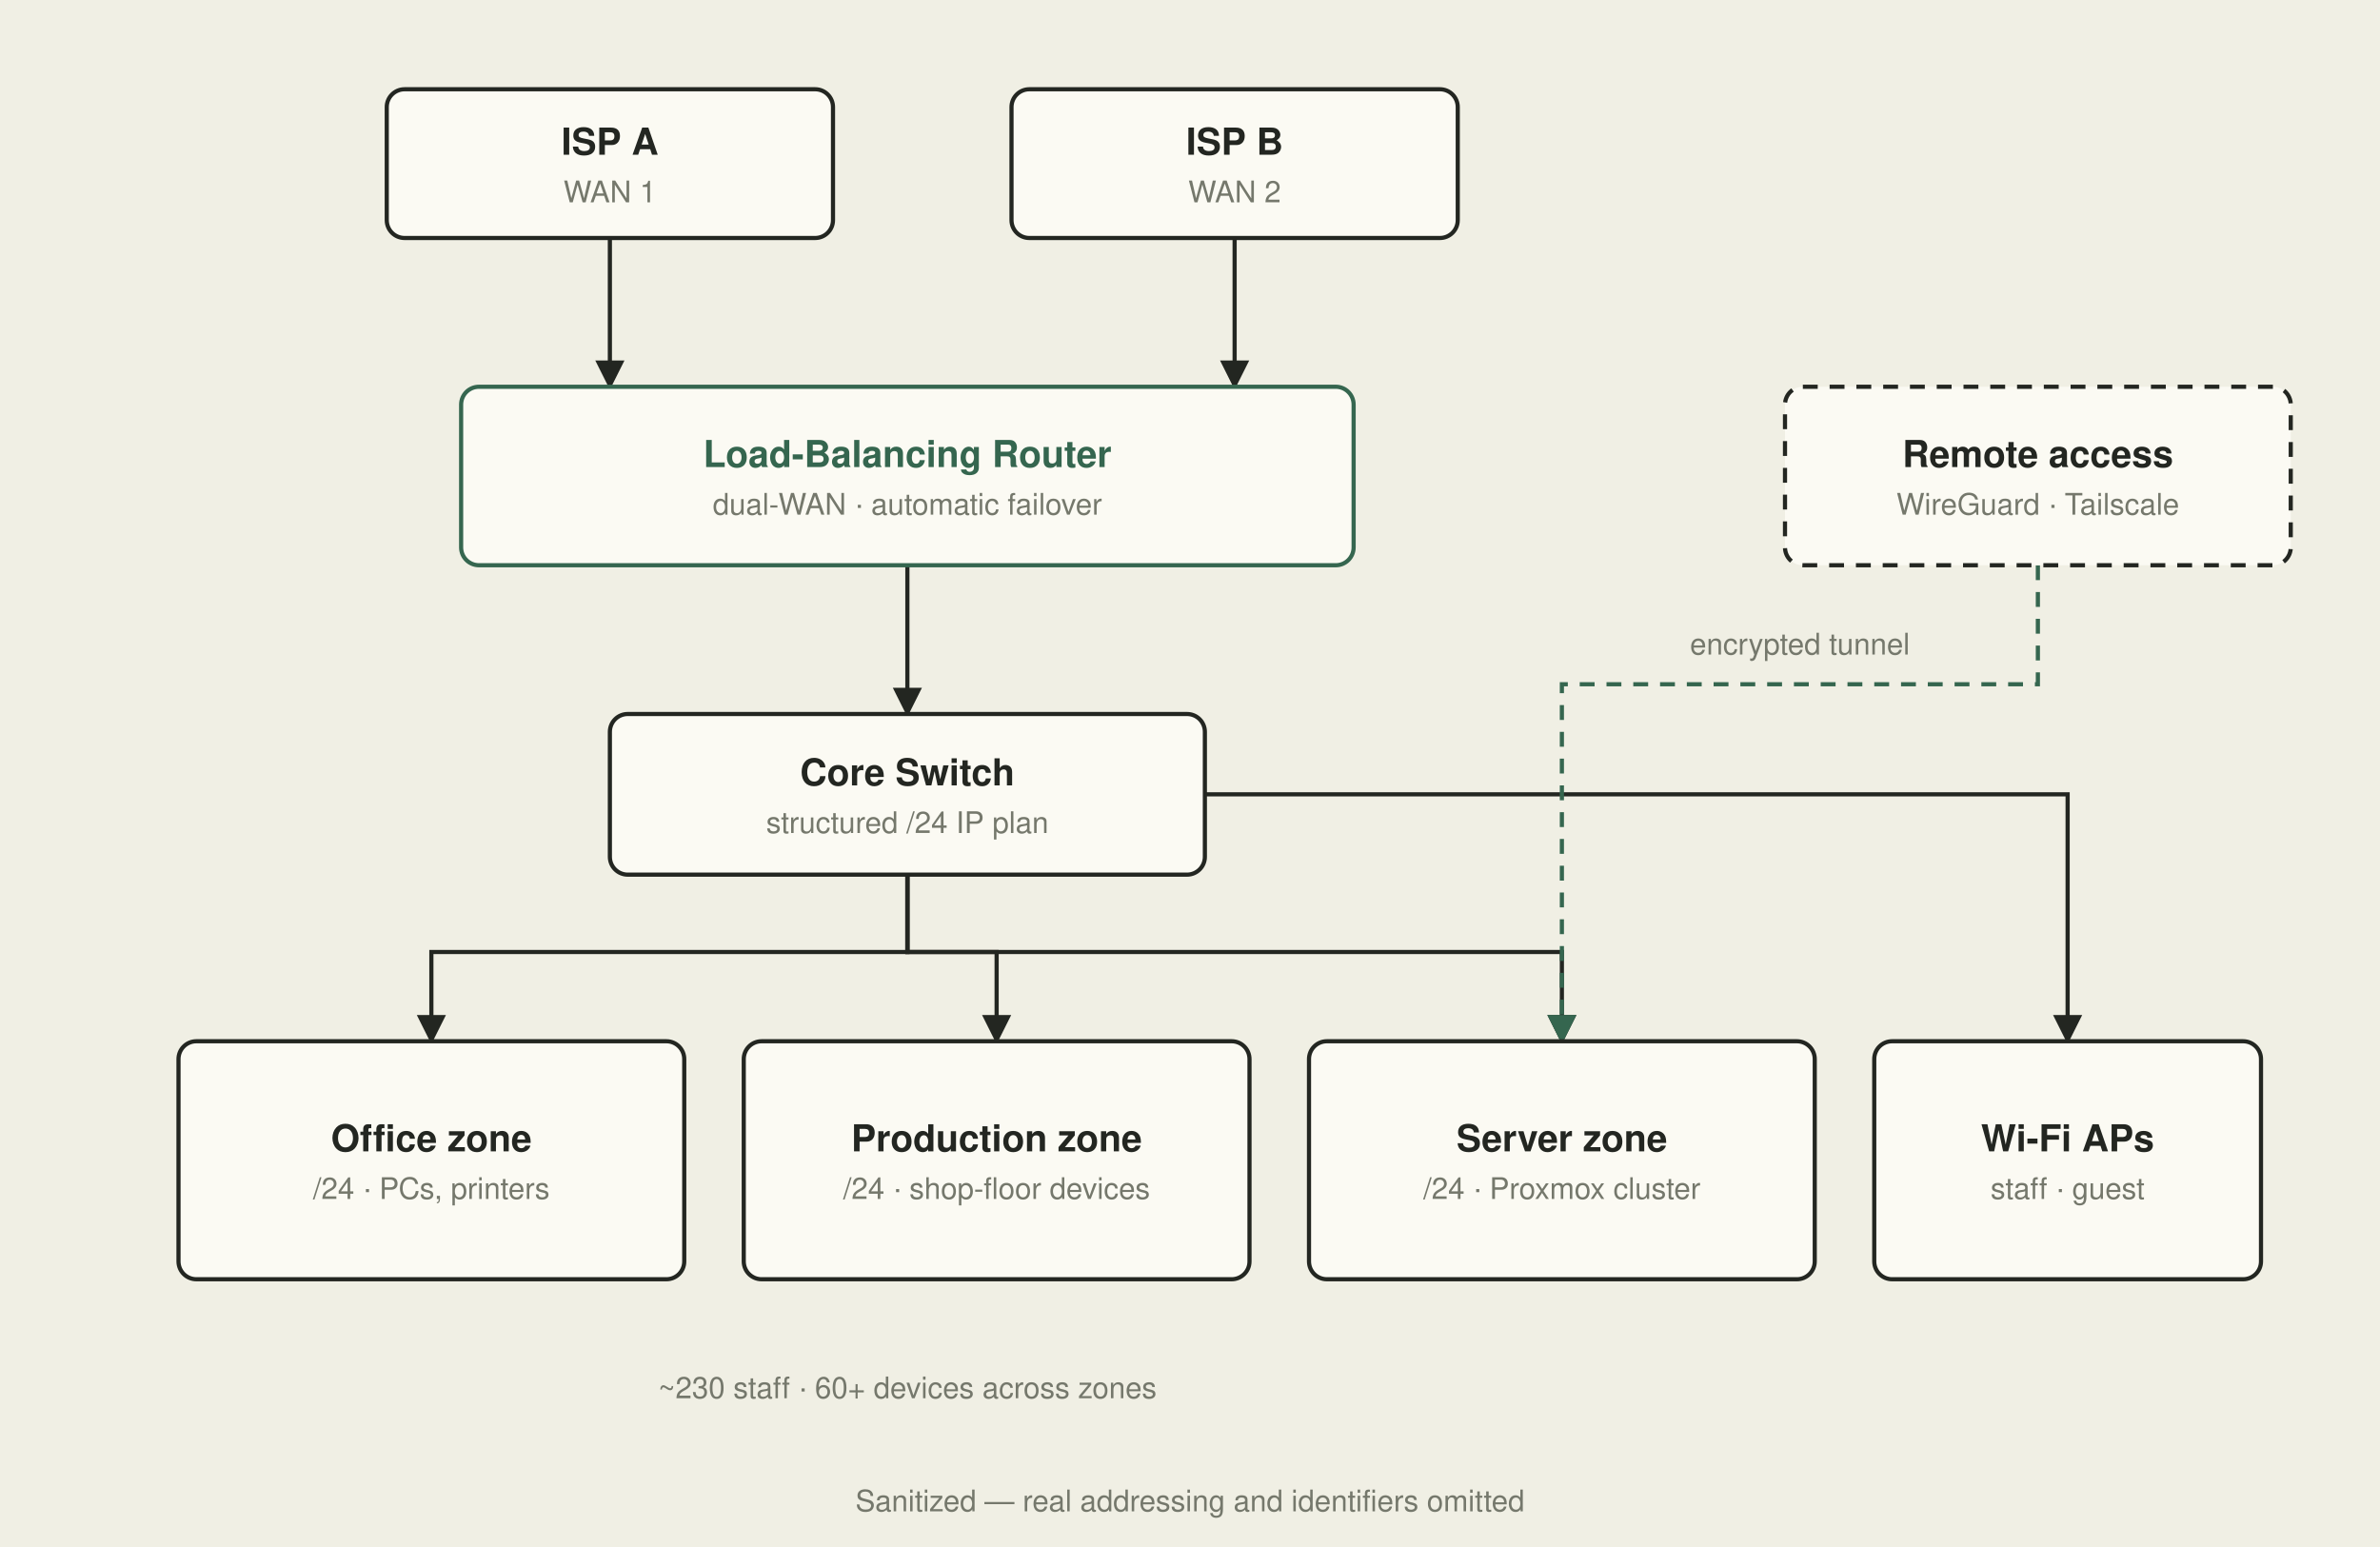
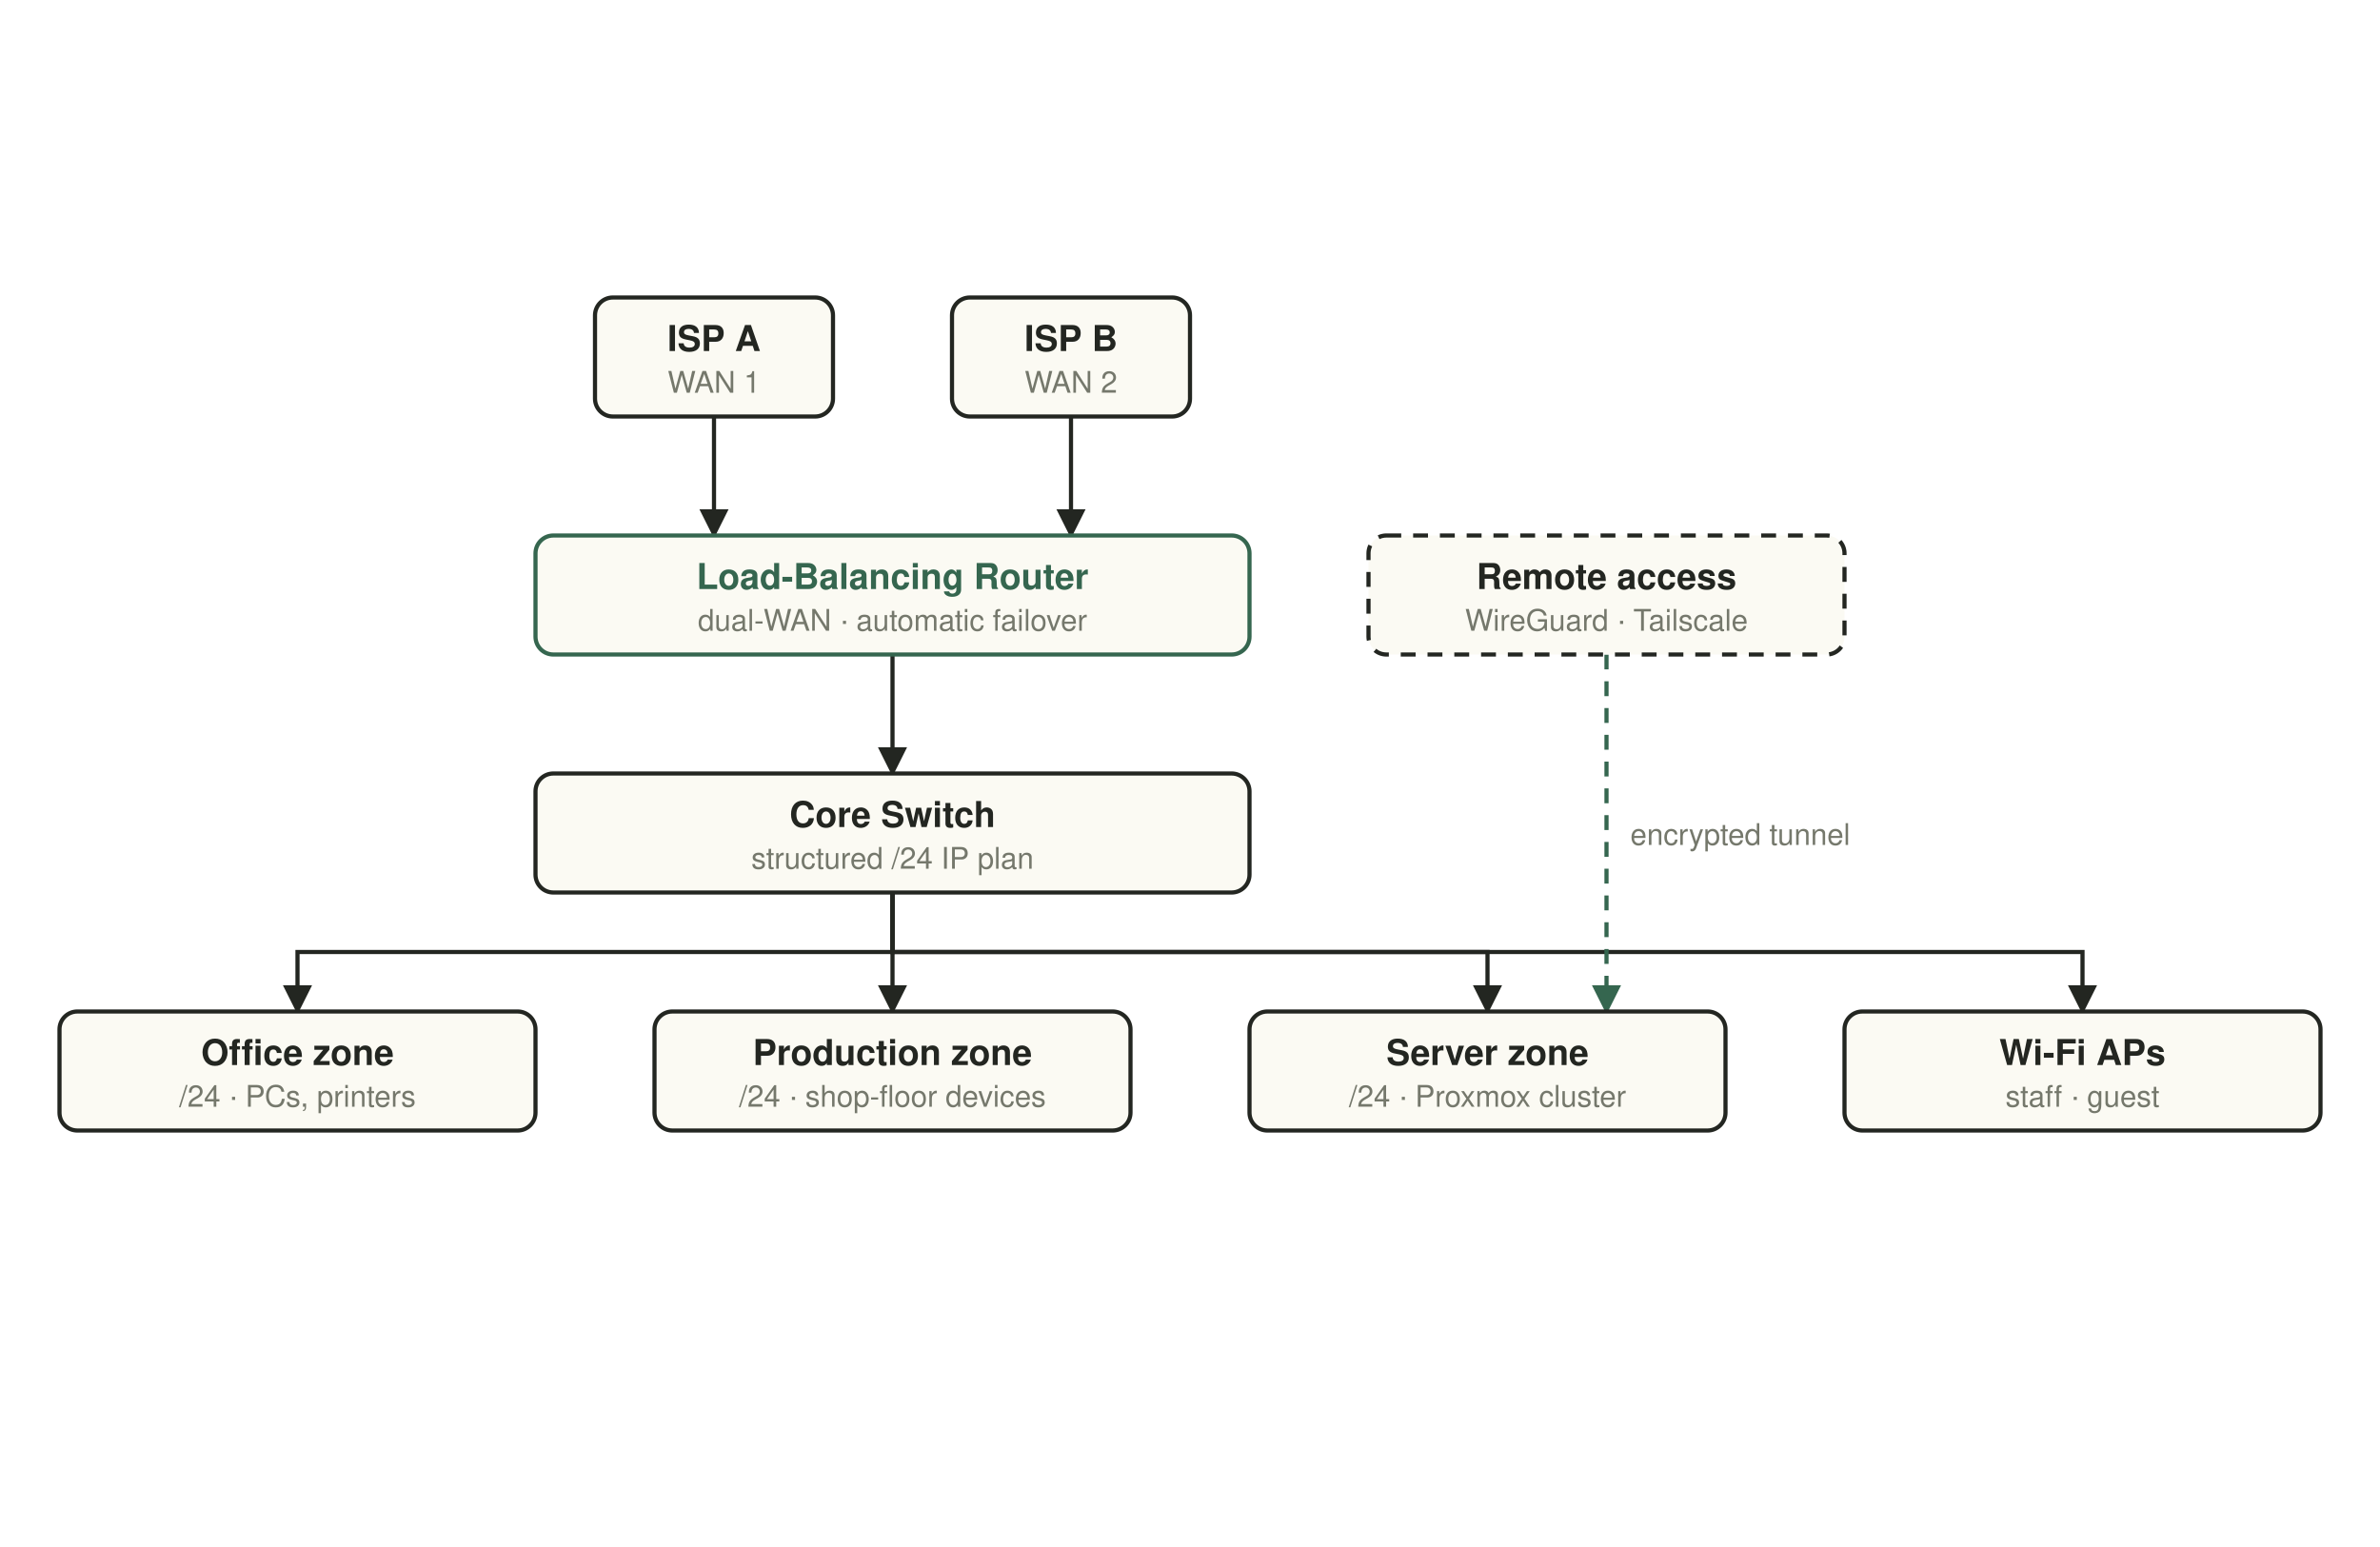
<svg xmlns="http://www.w3.org/2000/svg" viewBox="0 0 800 520" font-family="Segoe UI, Helvetica, Arial, sans-serif">
  <defs>
    <marker id="arr" viewBox="0 0 10 10" refX="9" refY="5" markerWidth="7" markerHeight="7" orient="auto-start-reverse">
      <path d="M0,0 L10,5 L0,10 z" fill="#232621" />
    </marker>
    <marker id="arrA" viewBox="0 0 10 10" refX="9" refY="5" markerWidth="7" markerHeight="7" orient="auto-start-reverse">
      <path d="M0,0 L10,5 L0,10 z" fill="#35664F" />
    </marker>
  </defs>
-   <rect width="800" height="520" fill="#F0EFE4" />
-   <path d="M205,80 L205,130" fill="none" stroke="#232621" stroke-width="1.4" marker-end="url(#arr)" />
-   <path d="M415,80 L415,130" fill="none" stroke="#232621" stroke-width="1.4" marker-end="url(#arr)" />
-   <path d="M305,190 L305,240" fill="none" stroke="#232621" stroke-width="1.4" marker-end="url(#arr)" />
-   <path d="M305,294 L305,320 L145,320 L145,350" fill="none" stroke="#232621" stroke-width="1.4" marker-end="url(#arr)" />
-   <path d="M305,294 L305,320 L335,320 L335,350" fill="none" stroke="#232621" stroke-width="1.4" marker-end="url(#arr)" />
-   <path d="M305,294 L305,320 L525,320 L525,350" fill="none" stroke="#232621" stroke-width="1.4" marker-end="url(#arr)" />
-   <path d="M405,267 L695,267 L695,350" fill="none" stroke="#232621" stroke-width="1.4" marker-end="url(#arr)" />
-   <path d="M685,190 L685,230 L525,230 L525,350" fill="none" stroke="#35664F" stroke-width="1.4" stroke-dasharray="5 4" marker-end="url(#arrA)" />
-   <text x="605" y="220" font-size="10" fill="#75786C" text-anchor="middle" paint-order="stroke" stroke="#F0EFE4" stroke-width="4" font-family="Segoe UI, Helvetica, Arial, sans-serif">encrypted tunnel</text>
-   <rect x="130" y="30" width="150" height="50" rx="6" fill="#FBFAF3" stroke="#232621" stroke-width="1.4" />
-   <text x="205" y="52" font-size="12.5" fill="#232621" font-weight="700" text-anchor="middle" font-family="Segoe UI, Helvetica, Arial, sans-serif">ISP A</text>
-   <text x="205" y="68" font-size="10" fill="#75786C" font-weight="400" text-anchor="middle" font-family="Segoe UI, Helvetica, Arial, sans-serif">WAN 1</text>
-   <rect x="340" y="30" width="150" height="50" rx="6" fill="#FBFAF3" stroke="#232621" stroke-width="1.4" />
-   <text x="415" y="52" font-size="12.5" fill="#232621" font-weight="700" text-anchor="middle" font-family="Segoe UI, Helvetica, Arial, sans-serif">ISP B</text>
-   <text x="415" y="68" font-size="10" fill="#75786C" font-weight="400" text-anchor="middle" font-family="Segoe UI, Helvetica, Arial, sans-serif">WAN 2</text>
-   <rect x="155" y="130" width="300" height="60" rx="6" fill="#FBFAF3" stroke="#35664F" stroke-width="1.4" />
-   <text x="305" y="157" font-size="12.5" fill="#35664F" font-weight="700" text-anchor="middle" font-family="Segoe UI, Helvetica, Arial, sans-serif">Load-Balancing Router</text>
-   <text x="305" y="173" font-size="10" fill="#75786C" font-weight="400" text-anchor="middle" font-family="Segoe UI, Helvetica, Arial, sans-serif">dual-WAN · automatic failover</text>
-   <rect x="205" y="240" width="200" height="54" rx="6" fill="#FBFAF3" stroke="#232621" stroke-width="1.4" />
-   <text x="305" y="264" font-size="12.5" fill="#232621" font-weight="700" text-anchor="middle" font-family="Segoe UI, Helvetica, Arial, sans-serif">Core Switch</text>
-   <text x="305" y="280" font-size="10" fill="#75786C" font-weight="400" text-anchor="middle" font-family="Segoe UI, Helvetica, Arial, sans-serif">structured /24 IP plan</text>
-   <rect x="60" y="350" width="170" height="80" rx="6" fill="#FBFAF3" stroke="#232621" stroke-width="1.4" />
-   <text x="145" y="387" font-size="12.5" fill="#232621" font-weight="700" text-anchor="middle" font-family="Segoe UI, Helvetica, Arial, sans-serif">Office zone</text>
-   <text x="145" y="403" font-size="10" fill="#75786C" font-weight="400" text-anchor="middle" font-family="Segoe UI, Helvetica, Arial, sans-serif">/24 · PCs, printers</text>
-   <rect x="250" y="350" width="170" height="80" rx="6" fill="#FBFAF3" stroke="#232621" stroke-width="1.4" />
-   <text x="335" y="387" font-size="12.5" fill="#232621" font-weight="700" text-anchor="middle" font-family="Segoe UI, Helvetica, Arial, sans-serif">Production zone</text>
-   <text x="335" y="403" font-size="10" fill="#75786C" font-weight="400" text-anchor="middle" font-family="Segoe UI, Helvetica, Arial, sans-serif">/24 · shop-floor devices</text>
-   <rect x="440" y="350" width="170" height="80" rx="6" fill="#FBFAF3" stroke="#232621" stroke-width="1.4" />
-   <text x="525" y="387" font-size="12.5" fill="#232621" font-weight="700" text-anchor="middle" font-family="Segoe UI, Helvetica, Arial, sans-serif">Server zone</text>
-   <text x="525" y="403" font-size="10" fill="#75786C" font-weight="400" text-anchor="middle" font-family="Segoe UI, Helvetica, Arial, sans-serif">/24 · Proxmox cluster</text>
-   <rect x="630" y="350" width="130" height="80" rx="6" fill="#FBFAF3" stroke="#232621" stroke-width="1.4" />
-   <text x="695" y="387" font-size="12.5" fill="#232621" font-weight="700" text-anchor="middle" font-family="Segoe UI, Helvetica, Arial, sans-serif">Wi-Fi APs</text>
-   <text x="695" y="403" font-size="10" fill="#75786C" font-weight="400" text-anchor="middle" font-family="Segoe UI, Helvetica, Arial, sans-serif">staff · guest</text>
-   <rect x="600" y="130" width="170" height="60" rx="6" fill="#FBFAF3" stroke="#232621" stroke-width="1.4" stroke-dasharray="5 4" />
-   <text x="685" y="157" font-size="12.5" fill="#232621" font-weight="700" text-anchor="middle" font-family="Segoe UI, Helvetica, Arial, sans-serif">Remote access</text>
-   <text x="685" y="173" font-size="10" fill="#75786C" font-weight="400" text-anchor="middle" font-family="Segoe UI, Helvetica, Arial, sans-serif">WireGuard · Tailscale</text>
-   <text x="305" y="470" font-size="10" fill="#75786C" font-weight="400" text-anchor="middle" font-family="Segoe UI, Helvetica, Arial, sans-serif">~230 staff · 60+ devices across zones</text>
-   <text x="400" y="508" font-size="10" fill="#75786C" font-weight="400" text-anchor="middle" font-family="Segoe UI, Helvetica, Arial, sans-serif">Sanitized — real addressing and identifiers omitted</text>
+   <path d="M240,140 L240,180" fill="none" stroke="#232621" stroke-width="1.4" marker-end="url(#arr)" />
+   <path d="M360,140 L360,180" fill="none" stroke="#232621" stroke-width="1.4" marker-end="url(#arr)" />
+   <path d="M300,220 L300,260" fill="none" stroke="#232621" stroke-width="1.4" marker-end="url(#arr)" />
+   <path d="M300,300 L300,340" fill="none" stroke="#232621" stroke-width="1.4" marker-end="url(#arr)" />
+   <path d="M300,300 L300,320 L100,320 L100,340" fill="none" stroke="#232621" stroke-width="1.4" marker-end="url(#arr)" />
+   <path d="M300,300 L300,320 L500,320 L500,340" fill="none" stroke="#232621" stroke-width="1.4" marker-end="url(#arr)" />
+   <path d="M300,300 L300,320 L700,320 L700,340" fill="none" stroke="#232621" stroke-width="1.4" marker-end="url(#arr)" />
+   <path d="M540,220 L540,340" fill="none" stroke="#35664F" stroke-width="1.4" stroke-dasharray="5 4" marker-end="url(#arrA)" />
+   <text x="548" y="284" font-size="10" fill="#75786C" text-anchor="start">encrypted tunnel</text>
+   <rect x="200" y="100" width="80" height="40" rx="6" fill="#FBFAF3" stroke="#232621" stroke-width="1.4" />
+   <text x="240" y="118" font-size="12" fill="#232621" font-weight="700" text-anchor="middle">ISP A</text>
+   <text x="240" y="132" font-size="10" fill="#75786C" text-anchor="middle">WAN 1</text>
+   <rect x="320" y="100" width="80" height="40" rx="6" fill="#FBFAF3" stroke="#232621" stroke-width="1.4" />
+   <text x="360" y="118" font-size="12" fill="#232621" font-weight="700" text-anchor="middle">ISP B</text>
+   <text x="360" y="132" font-size="10" fill="#75786C" text-anchor="middle">WAN 2</text>
+   <rect x="180" y="180" width="240" height="40" rx="6" fill="#FBFAF3" stroke="#35664F" stroke-width="1.4" />
+   <text x="300" y="198" font-size="12" fill="#35664F" font-weight="700" text-anchor="middle">Load-Balancing Router</text>
+   <text x="300" y="212" font-size="10" fill="#75786C" text-anchor="middle">dual-WAN · automatic failover</text>
+   <rect x="180" y="260" width="240" height="40" rx="6" fill="#FBFAF3" stroke="#232621" stroke-width="1.4" />
+   <text x="300" y="278" font-size="12" fill="#232621" font-weight="700" text-anchor="middle">Core Switch</text>
+   <text x="300" y="292" font-size="10" fill="#75786C" text-anchor="middle">structured /24 IP plan</text>
+   <rect x="20" y="340" width="160" height="40" rx="6" fill="#FBFAF3" stroke="#232621" stroke-width="1.4" />
+   <text x="100" y="358" font-size="12" fill="#232621" font-weight="700" text-anchor="middle">Office zone</text>
+   <text x="100" y="372" font-size="10" fill="#75786C" text-anchor="middle">/24 · PCs, printers</text>
+   <rect x="220" y="340" width="160" height="40" rx="6" fill="#FBFAF3" stroke="#232621" stroke-width="1.4" />
+   <text x="300" y="358" font-size="12" fill="#232621" font-weight="700" text-anchor="middle">Production zone</text>
+   <text x="300" y="372" font-size="10" fill="#75786C" text-anchor="middle">/24 · shop-floor devices</text>
+   <rect x="420" y="340" width="160" height="40" rx="6" fill="#FBFAF3" stroke="#232621" stroke-width="1.4" />
+   <text x="500" y="358" font-size="12" fill="#232621" font-weight="700" text-anchor="middle">Server zone</text>
+   <text x="500" y="372" font-size="10" fill="#75786C" text-anchor="middle">/24 · Proxmox cluster</text>
+   <rect x="620" y="340" width="160" height="40" rx="6" fill="#FBFAF3" stroke="#232621" stroke-width="1.4" />
+   <text x="700" y="358" font-size="12" fill="#232621" font-weight="700" text-anchor="middle">Wi-Fi APs</text>
+   <text x="700" y="372" font-size="10" fill="#75786C" text-anchor="middle">staff · guest</text>
+   <rect x="460" y="180" width="160" height="40" rx="6" fill="#FBFAF3" stroke="#232621" stroke-width="1.4" stroke-dasharray="5 4" />
+   <text x="540" y="198" font-size="12" fill="#232621" font-weight="700" text-anchor="middle">Remote access</text>
+   <text x="540" y="212" font-size="10" fill="#75786C" text-anchor="middle">WireGuard · Tailscale</text>
</svg>
